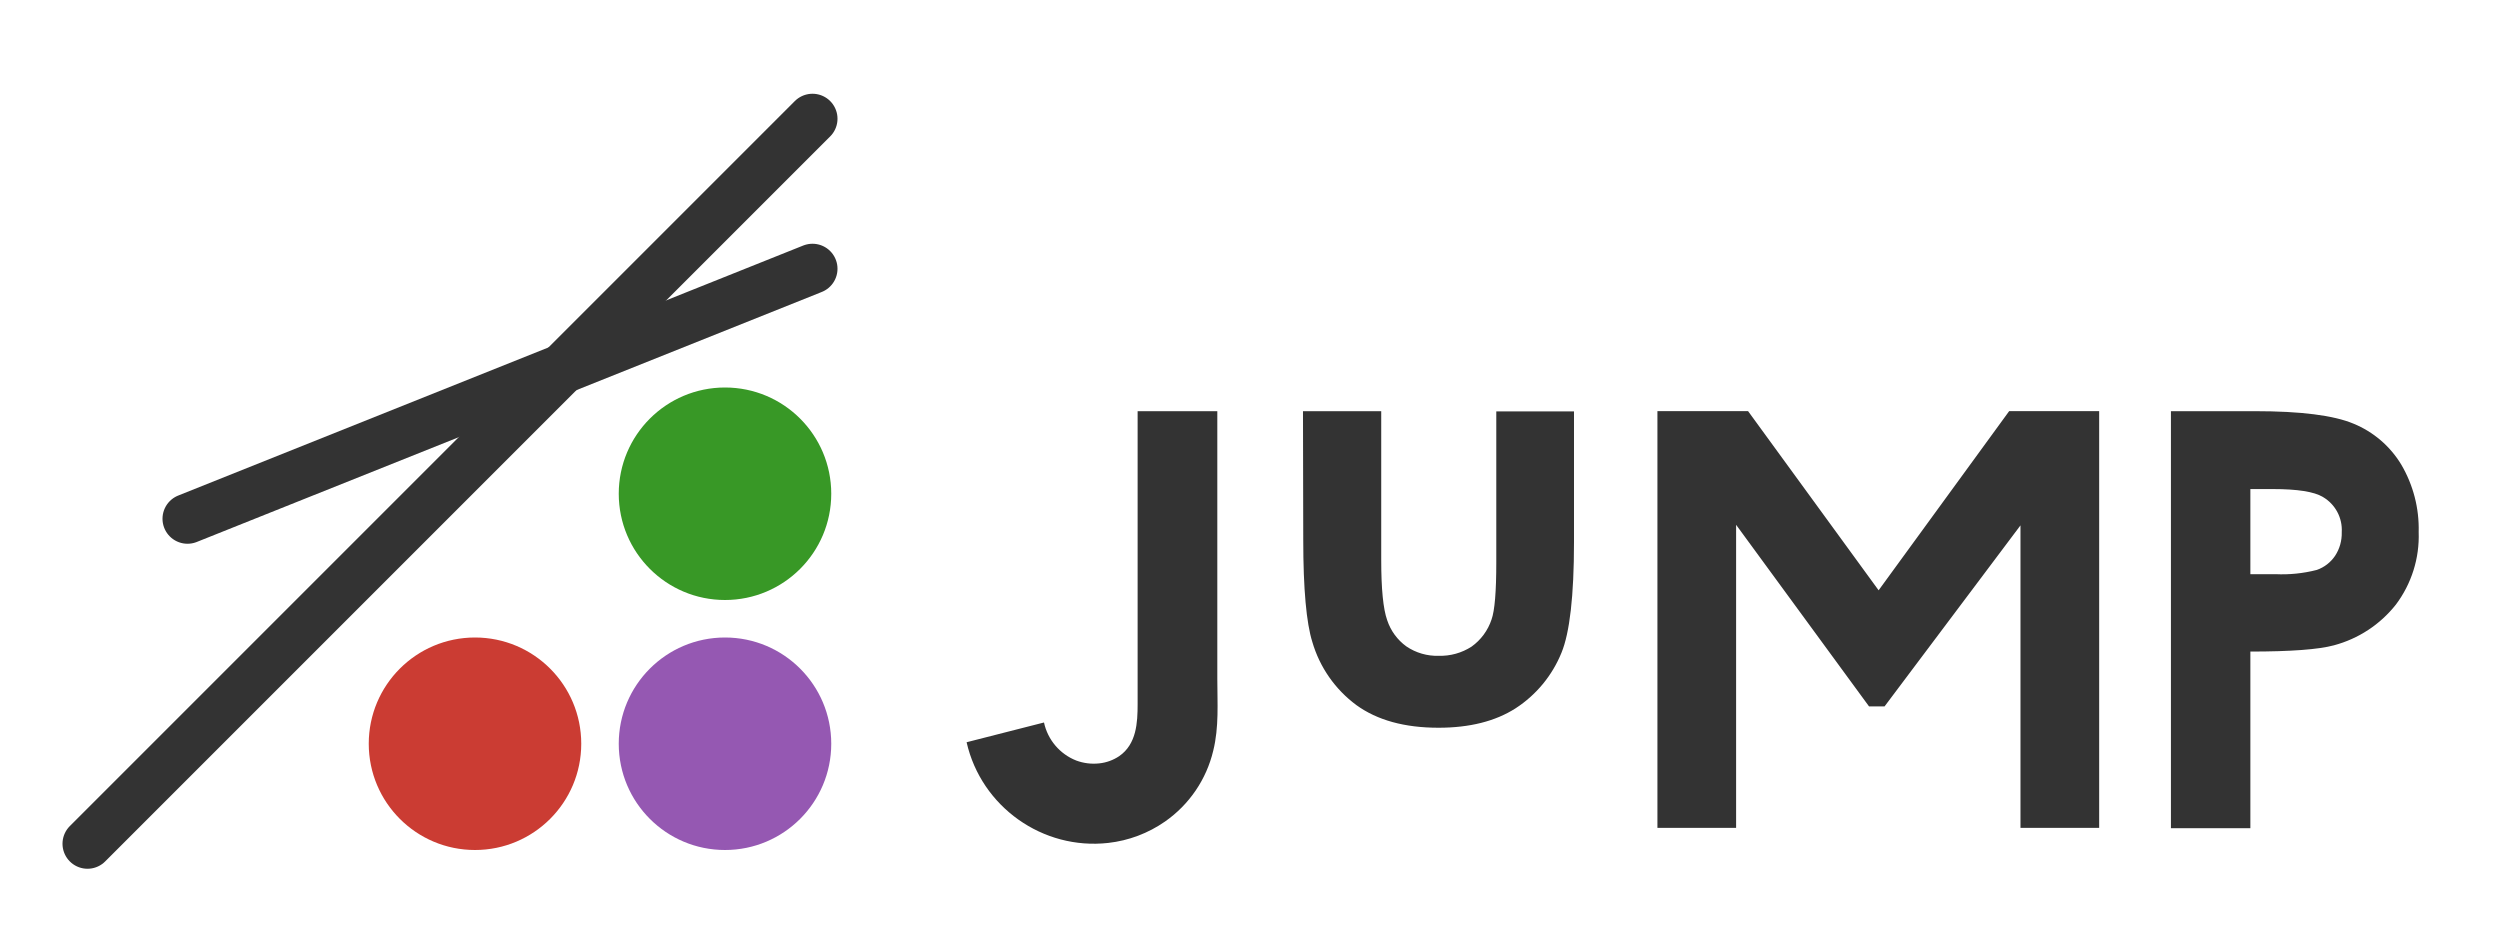
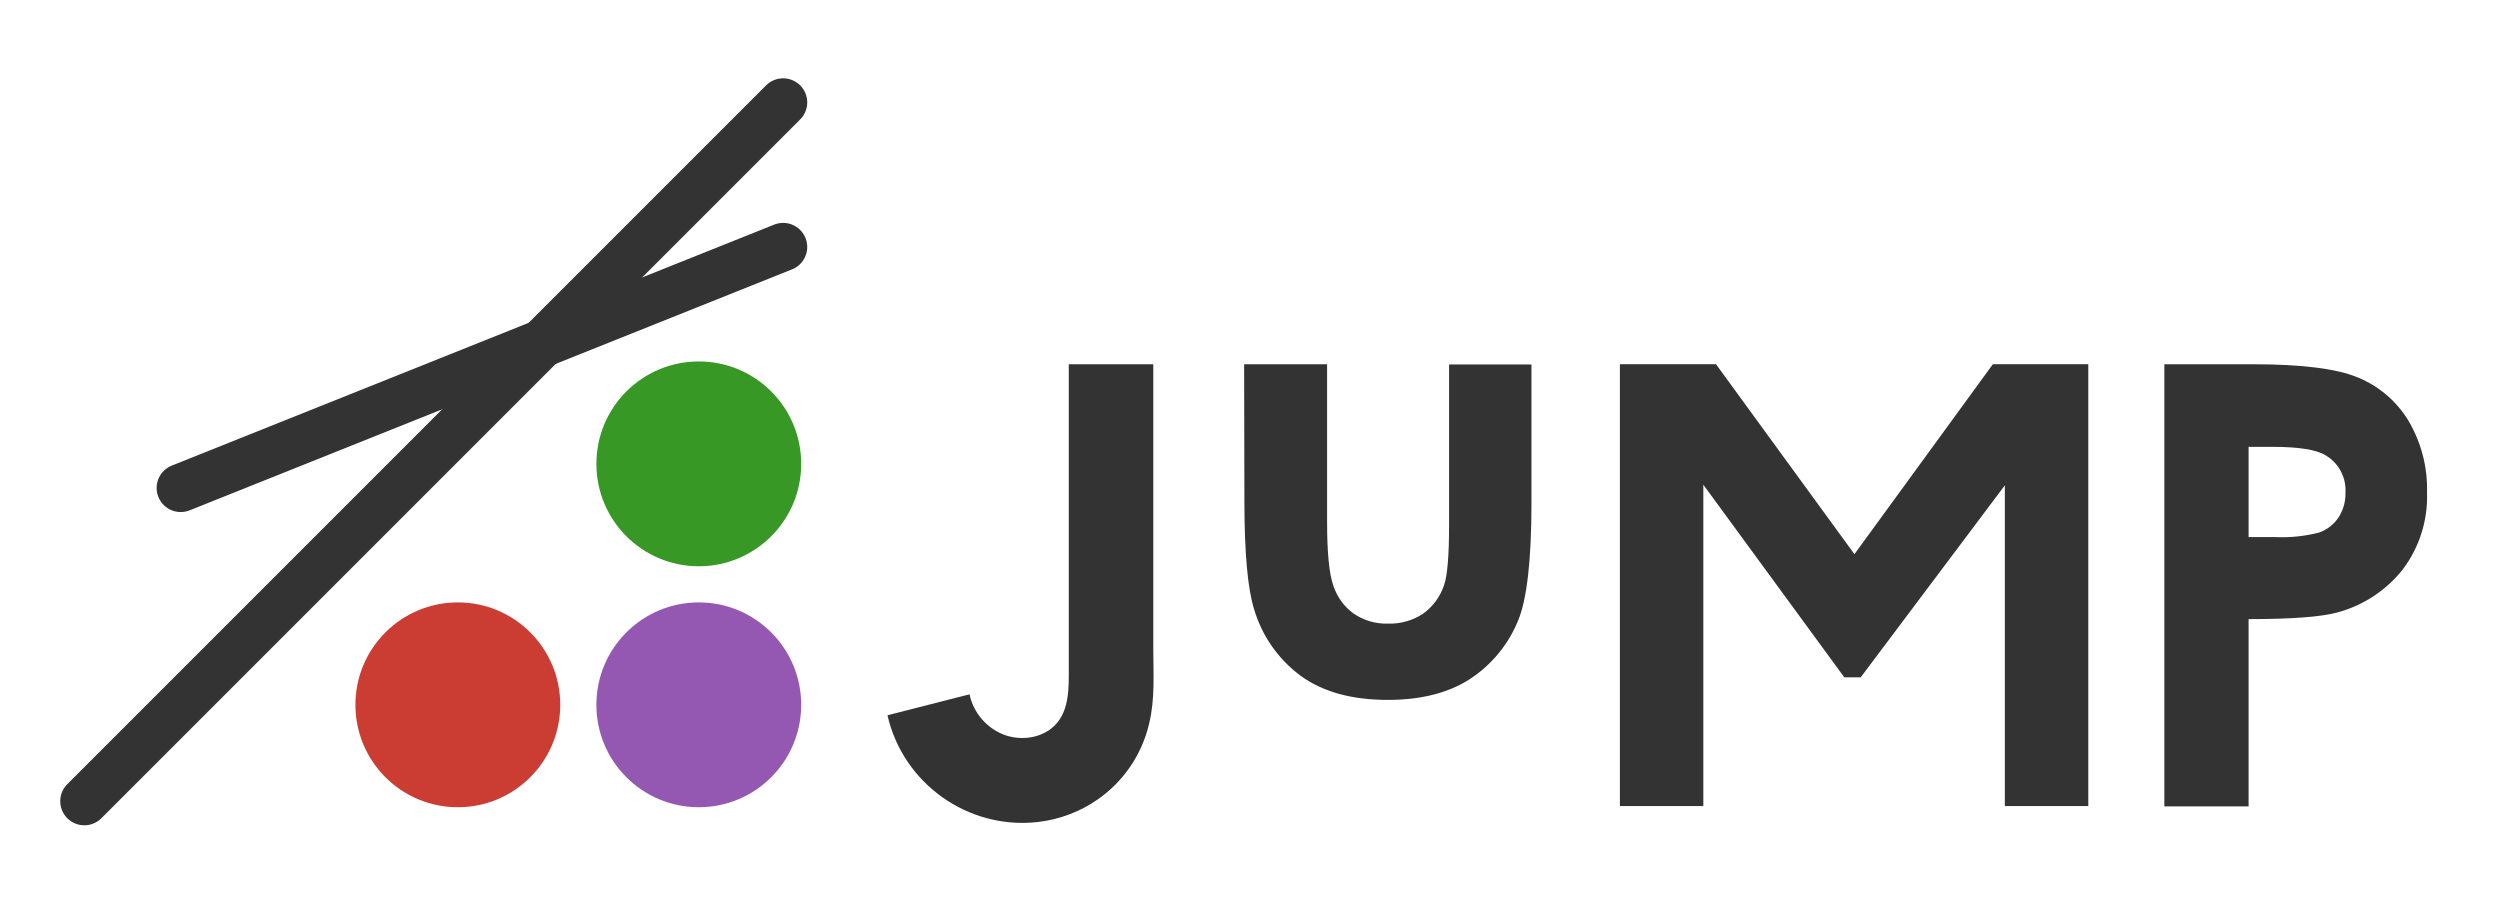
- <svg xmlns="http://www.w3.org/2000/svg" width="400pt" height="150pt" viewBox="0 0 400 150" version="1.1">
-   <g id="surface2081">
-     <path style="fill:none;stroke-width:8;stroke-linecap:round;stroke-linejoin:miter;stroke:rgb(20%,20%,20%);stroke-opacity:1;stroke-miterlimit:10;" d="M 30 83 L 130 43 " />
-     <path style="fill:none;stroke-width:8;stroke-linecap:round;stroke-linejoin:miter;stroke:rgb(20%,20%,20%);stroke-opacity:1;stroke-miterlimit:10;" d="M 14 135 L 130 19 " />
-     <path style=" stroke:none;fill-rule:nonzero;fill:rgb(79.6%,23.5%,20%);fill-opacity:1;" d="M 93 119 C 93 128.391 85.391 136 76 136 C 66.609 136 59 128.391 59 119 C 59 109.609 66.609 102 76 102 C 85.391 102 93 109.609 93 119 " />
-     <path style=" stroke:none;fill-rule:nonzero;fill:rgb(22%,59.6%,14.9%);fill-opacity:1;" d="M 133 79 C 133 88.391 125.391 96 116 96 C 106.609 96 99 88.391 99 79 C 99 69.609 106.609 62 116 62 C 125.391 62 133 69.609 133 79 " />
-     <path style=" stroke:none;fill-rule:nonzero;fill:rgb(58.4%,34.5%,69.8%);fill-opacity:1;" d="M 133 119 C 133 128.391 125.391 136 116 136 C 106.609 136 99 128.391 99 119 C 99 109.609 106.609 102 116 102 C 125.391 102 133 109.609 133 119 " />
-     <path style=" stroke:none;fill-rule:nonzero;fill:rgb(20%,20%,20%);fill-opacity:1;" d="M 182.02 65.789 L 194.77 65.789 L 194.77 108.617 C 194.77 112.48 195.059 116.328 194.117 120.117 C 193.023 124.715 190.273 128.746 186.398 131.449 C 183.707 133.324 180.59 134.5 177.328 134.867 C 166.824 136.055 156.996 129.07 154.656 118.758 L 167.039 115.598 C 167.633 118.363 169.574 120.656 172.207 121.688 C 173.379 122.125 174.637 122.277 175.879 122.141 C 177.023 122.02 178.121 121.621 179.078 120.98 C 181.848 119.051 182.02 115.641 182.02 112.641 Z M 208.477 65.789 L 220.996 65.789 L 220.996 89.598 C 220.996 94.211 221.309 97.438 221.949 99.23 C 222.504 100.91 223.574 102.379 225.008 103.418 C 226.539 104.461 228.359 104.988 230.207 104.93 C 232.062 104.98 233.891 104.469 235.449 103.461 C 236.949 102.391 238.07 100.867 238.648 99.117 C 239.156 97.699 239.406 94.66 239.406 90 L 239.406 65.82 L 251.84 65.82 L 251.84 86.738 C 251.84 95.348 251.148 101.258 249.84 104.43 C 248.363 108.078 245.801 111.184 242.496 113.328 C 239.258 115.402 235.145 116.438 230.156 116.438 C 224.738 116.438 220.363 115.234 217.027 112.82 C 213.629 110.312 211.148 106.754 209.969 102.699 C 209.027 99.699 208.52 94.258 208.52 86.379 Z M 323.277 132.461 L 335.867 132.461 L 335.867 65.777 L 321.469 65.777 L 300.578 94.449 L 279.688 65.777 L 265.188 65.777 L 265.188 132.461 L 277.777 132.461 L 277.777 83.969 L 299.047 113.027 L 301.527 113.027 L 323.277 84.059 Z M 347.348 65.789 L 360.809 65.789 C 368.141 65.789 373.395 66.457 376.566 67.789 C 379.746 69.094 382.422 71.387 384.199 74.328 C 386.121 77.598 387.09 81.34 386.988 85.129 C 387.137 89.301 385.848 93.402 383.34 96.738 C 380.824 99.922 377.348 102.203 373.43 103.25 C 370.988 103.914 366.531 104.25 360.059 104.25 L 360.059 132.508 L 347.348 132.508 Z M 360.059 91.867 L 364.059 91.867 C 366.289 91.973 368.523 91.746 370.688 91.188 C 371.879 90.777 372.902 89.984 373.609 88.938 C 374.348 87.816 374.719 86.492 374.68 85.148 C 374.816 82.863 373.652 80.688 371.68 79.527 C 370.258 78.66 367.566 78.25 363.629 78.25 L 360.059 78.25 Z M 360.059 91.867 " />
+ <svg xmlns="http://www.w3.org/2000/svg" width="415pt" height="150pt" viewBox="0 0 415 150" version="1.1">
+   <g id="surface1">
+     <path style="fill:none;stroke-width:8;stroke-linecap:round;stroke-linejoin:miter;stroke:rgb(20%,20%,20%);stroke-opacity:1;stroke-miterlimit:10;" d="M 30 81 L 130 41 " />
+     <path style="fill:none;stroke-width:8;stroke-linecap:round;stroke-linejoin:miter;stroke:rgb(20%,20%,20%);stroke-opacity:1;stroke-miterlimit:10;" d="M 14 133 L 130 17 " />
+     <path style=" stroke:none;fill-rule:nonzero;fill:rgb(79.6%,23.5%,20%);fill-opacity:1;" d="M 93 117 C 93 126.391 85.391 134 76 134 C 66.609 134 59 126.391 59 117 C 59 107.609 66.609 100 76 100 C 85.391 100 93 107.609 93 117 " />
+     <path style=" stroke:none;fill-rule:nonzero;fill:rgb(22%,59.6%,14.9%);fill-opacity:1;" d="M 133 77 C 133 86.391 125.391 94 116 94 C 106.609 94 99 86.391 99 77 C 99 67.609 106.609 60 116 60 C 125.391 60 133 67.609 133 77 " />
+     <path style=" stroke:none;fill-rule:nonzero;fill:rgb(58.4%,34.5%,69.8%);fill-opacity:1;" d="M 133 117 C 133 126.391 125.391 134 116 134 C 106.609 134 99 126.391 99 117 C 99 107.609 106.609 100 116 100 C 125.391 100 133 107.609 133 117 " />
+     <path style=" stroke:none;fill-rule:nonzero;fill:rgb(20%,20%,20%);fill-opacity:1;" d="M 177.418 60.469 L 191.445 60.469 L 191.445 107.582 C 191.445 111.828 191.766 116.062 190.73 120.23 C 189.523 125.285 186.5 129.723 182.238 132.695 C 179.277 134.758 175.848 136.051 172.262 136.457 C 160.707 137.758 149.895 130.078 147.324 118.734 L 160.941 115.258 C 161.594 118.301 163.734 120.82 166.629 121.957 C 167.918 122.438 169.301 122.605 170.664 122.453 C 171.926 122.32 173.133 121.883 174.188 121.176 C 177.234 119.055 177.418 115.305 177.418 112.004 Z M 206.527 60.469 L 220.297 60.469 L 220.297 86.66 C 220.297 91.73 220.641 95.281 221.344 97.25 C 221.953 99.102 223.133 100.715 224.707 101.859 C 226.391 103.004 228.395 103.586 230.43 103.523 C 232.469 103.582 234.48 103.016 236.191 101.906 C 237.844 100.727 239.078 99.055 239.711 97.133 C 240.27 95.57 240.547 92.227 240.547 87.098 L 240.547 60.5 L 254.223 60.5 L 254.223 83.512 C 254.223 92.984 253.461 99.484 252.023 102.973 C 250.398 106.984 247.578 110.402 243.949 112.762 C 240.383 115.043 235.859 116.184 230.375 116.184 C 224.41 116.184 219.598 114.855 215.93 112.199 C 212.191 109.441 209.465 105.531 208.164 101.07 C 207.129 97.77 206.57 91.785 206.57 83.117 Z M 332.805 133.805 L 346.656 133.805 L 346.656 60.457 L 330.816 60.457 L 307.836 91.992 L 284.855 60.457 L 268.906 60.457 L 268.906 133.805 L 282.754 133.805 L 282.754 80.465 L 306.152 112.434 L 308.879 112.434 L 332.805 80.566 Z M 359.281 60.469 L 374.09 60.469 C 382.156 60.469 387.934 61.203 391.426 62.668 C 394.922 64.102 397.867 66.625 399.816 69.863 C 401.934 73.457 403 77.574 402.887 81.742 C 403.051 86.332 401.633 90.844 398.871 94.512 C 396.105 98.012 392.281 100.523 387.973 101.676 C 385.285 102.406 380.383 102.773 373.266 102.773 L 373.266 133.859 L 359.281 133.859 Z M 373.266 89.156 L 377.664 89.156 C 380.117 89.27 382.578 89.02 384.957 88.406 C 386.266 87.953 387.395 87.086 388.168 85.934 C 388.98 84.699 389.391 83.242 389.348 81.766 C 389.496 79.25 388.219 76.855 386.047 75.582 C 384.484 74.625 381.523 74.176 377.191 74.176 L 373.266 74.176 Z M 373.266 89.156 " />
  </g>
</svg>
